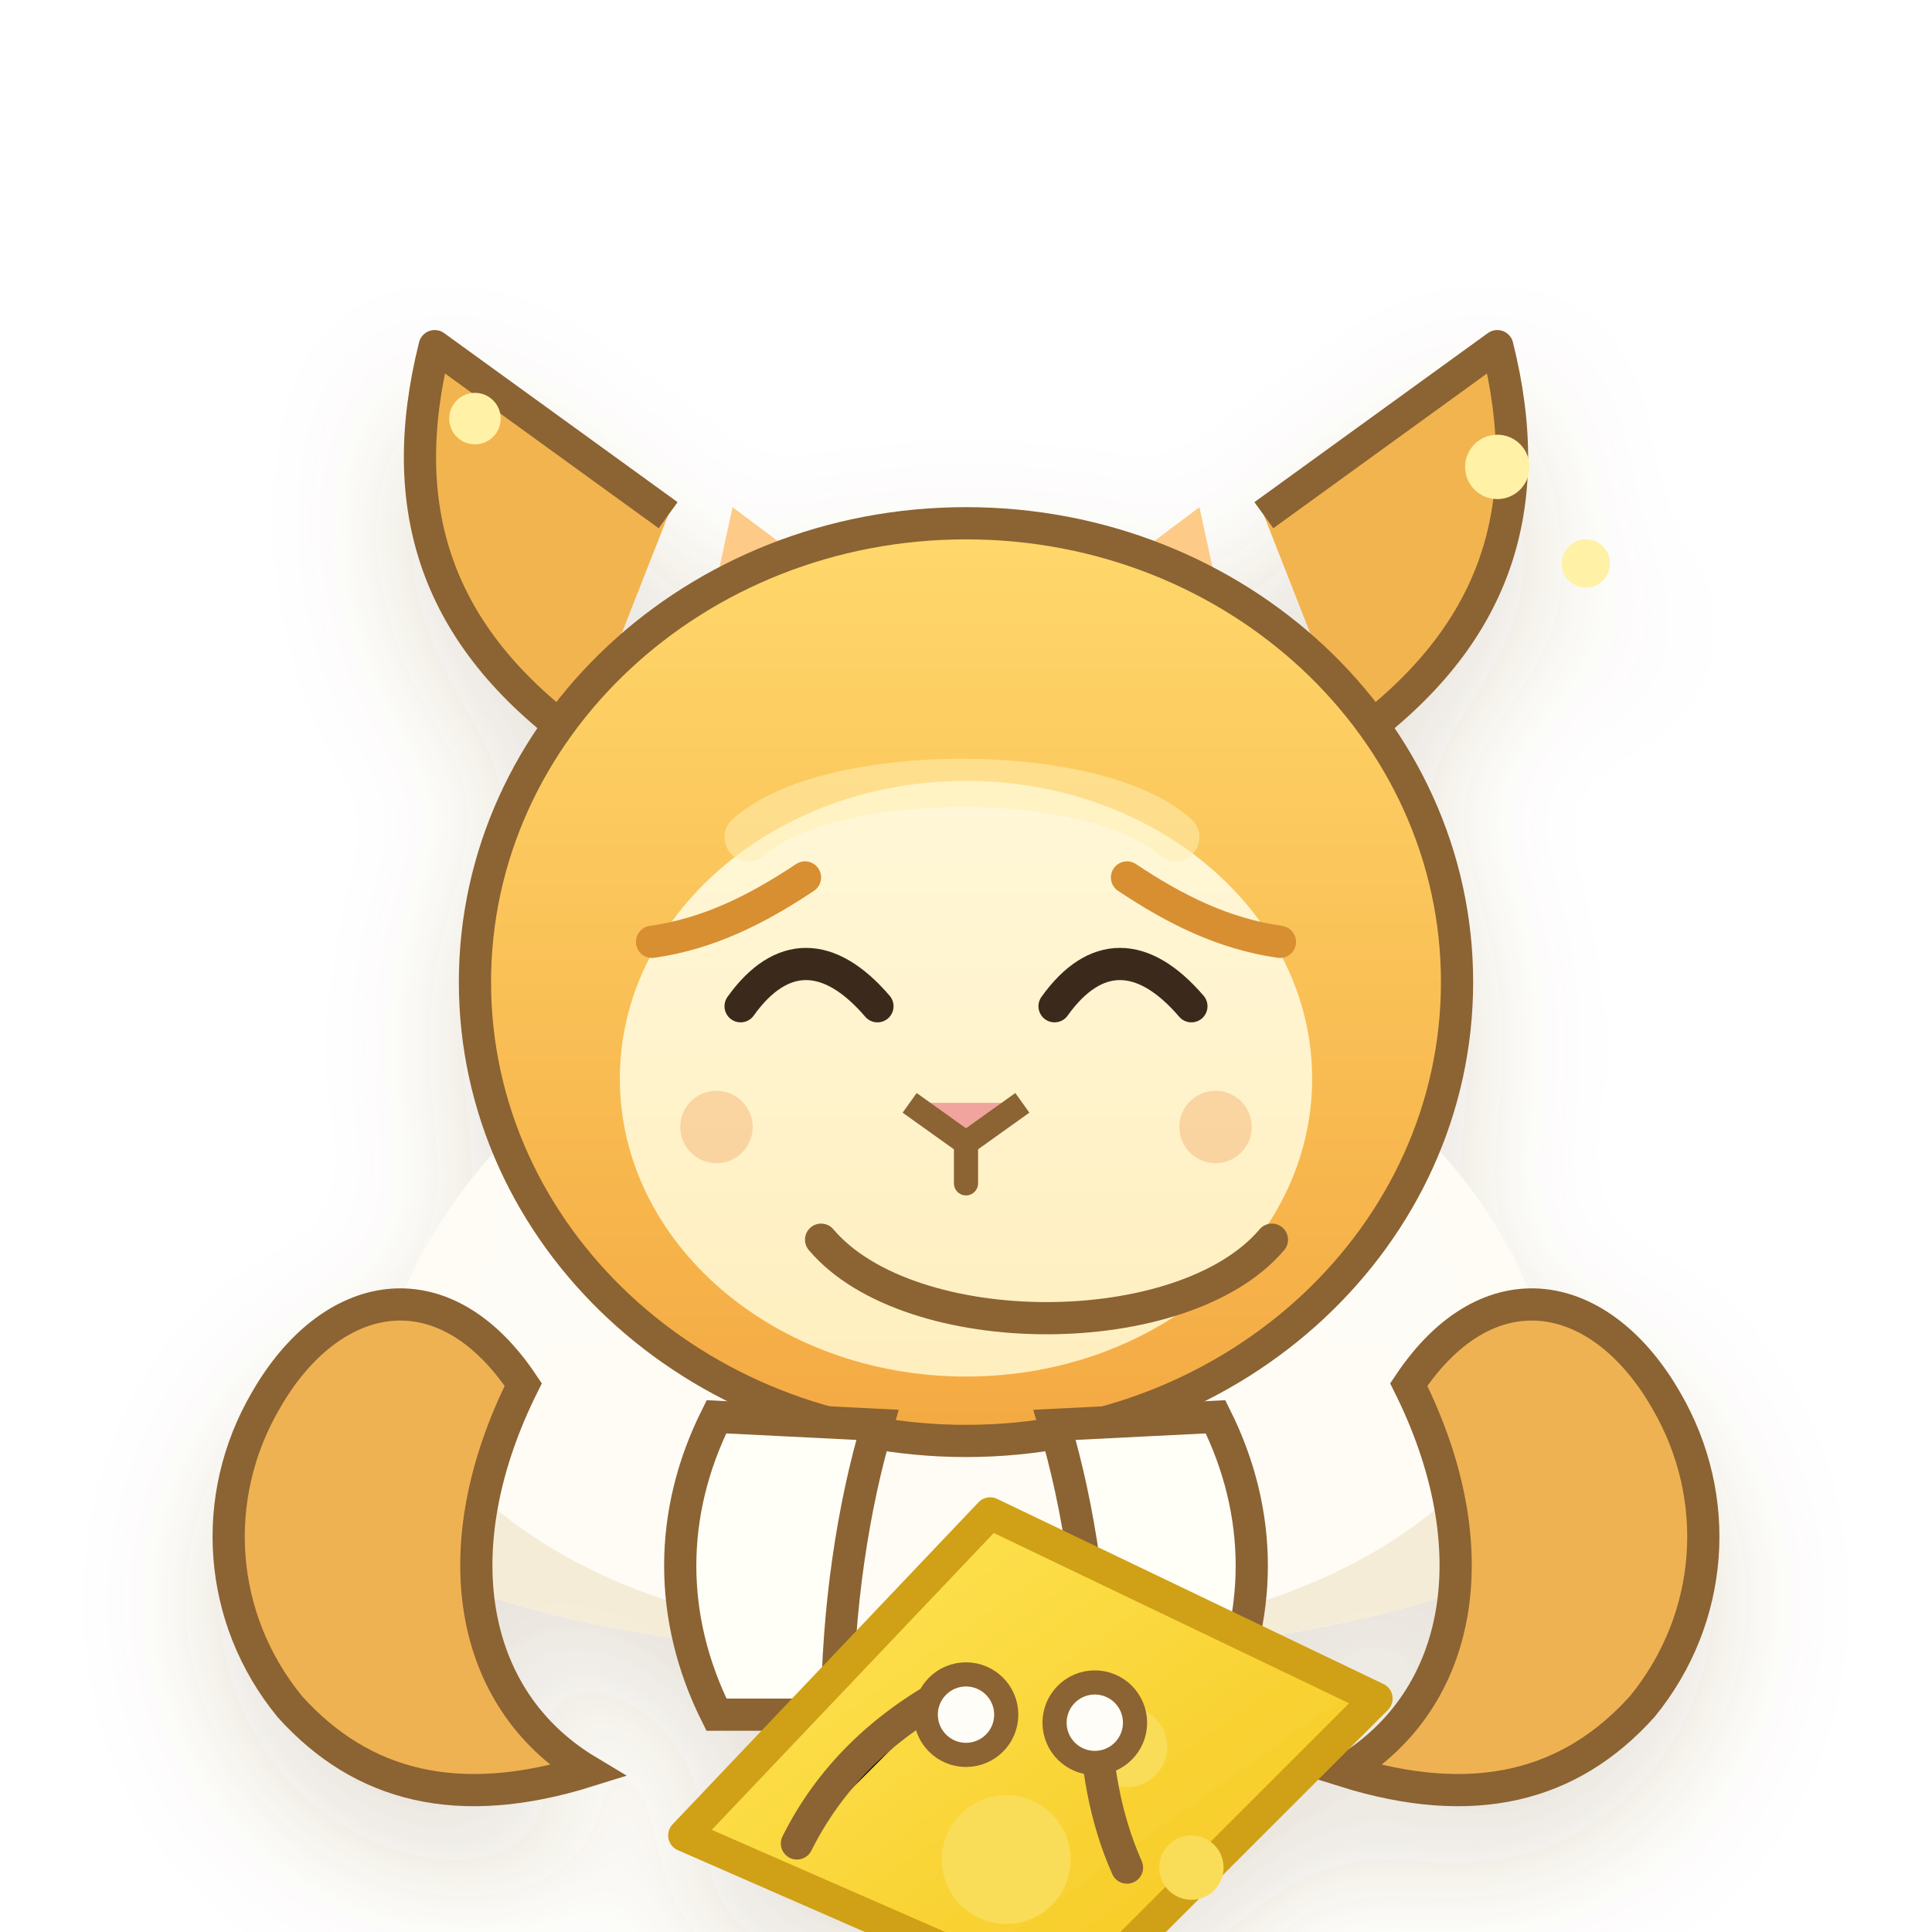
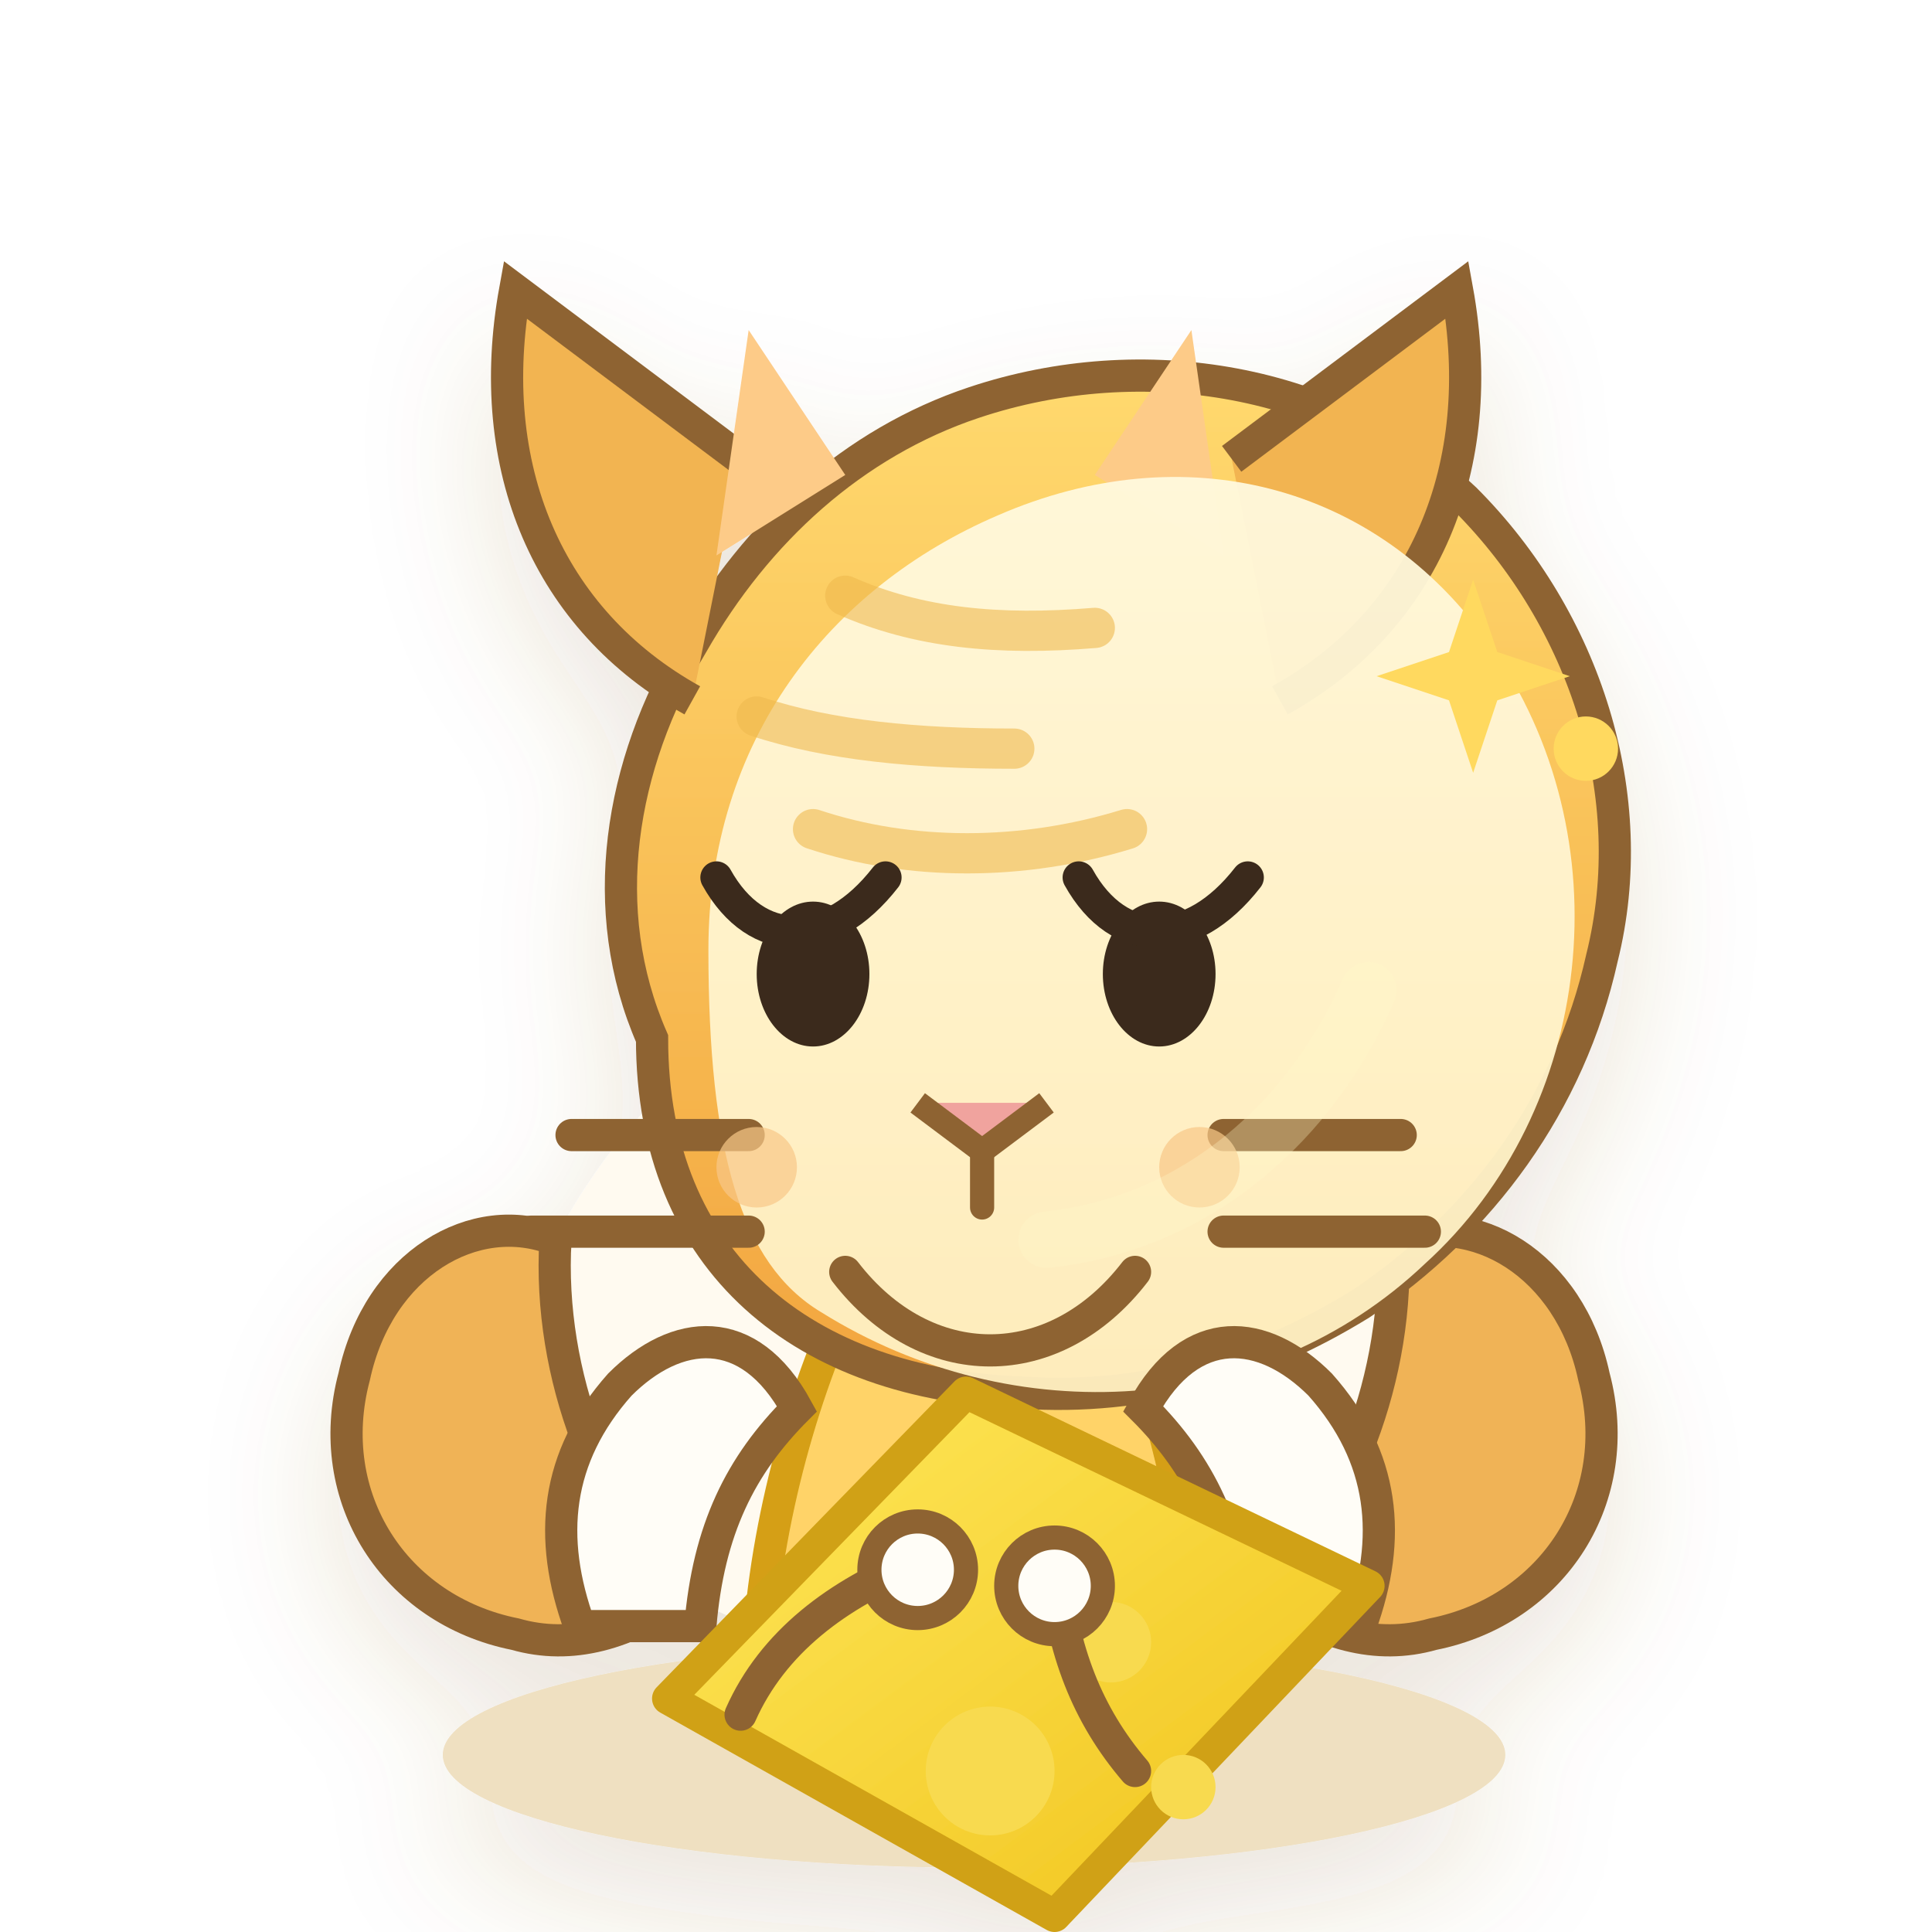
<svg xmlns="http://www.w3.org/2000/svg" viewBox="0 0 240 240" role="img" aria-label="치즈냥">
  <defs>
-     <linearGradient id="fur" x1="0" y1="0" x2="0" y2="1">
-       <stop offset="0" stop-color="#ffd86b" />
-       <stop offset="1" stop-color="#f4a942" />
+     <linearGradient id="fr-fur" x1="0" y1="0" x2="0" y2="1">
+       <stop offset="0" stop-color="#ffd96e" />
+       <stop offset="1" stop-color="#f2a53f" />
    </linearGradient>
-     <linearGradient id="cream" x1="0" y1="0" x2="0" y2="1">
-       <stop offset="0" stop-color="#fff7d8" />
-       <stop offset="1" stop-color="#ffefbf" />
+     <linearGradient id="fr-cream" x1="0" y1="0" x2="0" y2="1">
+       <stop offset="0" stop-color="#fff9dd" />
+       <stop offset="1" stop-color="#ffefc1" />
    </linearGradient>
-     <linearGradient id="cheese" x1="0" y1="0" x2="1" y2="1">
-       <stop offset="0" stop-color="#ffe75a" />
-       <stop offset="1" stop-color="#f5c51a" />
+     <linearGradient id="fr-cheese" x1="0" y1="0" x2="1" y2="1">
+       <stop offset="0" stop-color="#ffe95c" />
+       <stop offset="1" stop-color="#f0c21a" />
    </linearGradient>
-     <filter id="shadow" x="-20%" y="-20%" width="140%" height="140%">
-       <feDropShadow dx="0" dy="8" stdDeviation="8" flood-color="#7a5a2b" flood-opacity=".18" />
+     <filter id="fr-shadow" x="-20%" y="-20%" width="140%" height="140%">
+       <feDropShadow dx="0" dy="8" stdDeviation="8" flood-color="#866131" flood-opacity=".16" />
    </filter>
  </defs>
-   <g filter="url(#shadow)">
-     <g transform="translate(120 120)">
-       <ellipse cx="0" cy="64" rx="78" ry="22" fill="#f8ecd2" opacity=".7" />
-       <path d="M-73 49c6-20 20-36 41-43h64c21 7 35 22 41 43-10 20-31 35-73 35s-63-15-73-35z" fill="#fffdf7" opacity=".95" />
-       <path d="M-55 52c-10 20-7 39 8 48-16 5-28 2-37-8-9-11-10-26-3-38 8-14 22-17 32-2z" fill="#efb252" stroke="#8c6332" stroke-width="4" />
-       <path d="M55 52c10 20 7 39-8 48 16 5 28 2 37-8 9-11 10-26 3-38-8-14-22-17-32-2z" fill="#efb252" stroke="#8c6332" stroke-width="4" />
-       <path d="M-48-28c-18-13-23-29-18-49l29 21" fill="#f2b44f" stroke="#8c6332" stroke-width="4" stroke-linejoin="round" />
-       <path d="M48-28c18-13 23-29 18-49L37-56" fill="#f2b44f" stroke="#8c6332" stroke-width="4" stroke-linejoin="round" />
-       <path d="M-29-57-17-48-34-34" fill="#fdcb87" />
-       <path d="M29-57 17-48 34-34" fill="#fdcb87" />
-       <ellipse cx="0" cy="2" rx="61" ry="57" fill="url(#fur)" stroke="#8c6332" stroke-width="4" />
-       <ellipse cx="0" cy="14" rx="43" ry="37" fill="url(#cream)" />
-       <path d="M-27-16c10-9 43-9 53 0" fill="none" stroke="#ffefb2" stroke-width="6" stroke-linecap="round" opacity=".55" />
-       <path d="M-39-3c7-1 13-4 19-8M39-3c-7-1-13-4-19-8" stroke="#d78f33" stroke-width="4" stroke-linecap="round" />
-       <path d="M-28 5c5-7 11-7 17 0" fill="none" stroke="#3a2a1a" stroke-width="4" stroke-linecap="round" />
-       <path d="M11 5c5-7 11-7 17 0" fill="none" stroke="#3a2a1a" stroke-width="4" stroke-linecap="round" />
-       <path d="M-7 17 0 22 7 17" fill="#f1a49d" stroke="#8c6332" stroke-width="3" />
-       <path d="M0 22v5" stroke="#8c6332" stroke-width="3" stroke-linecap="round" />
-       <path d="M-18 34c11 13 45 13 56 0" fill="none" stroke="#8c6332" stroke-width="4" stroke-linecap="round" />
-       <circle cx="-31" cy="20" r="4.5" fill="#f8c58a" opacity=".65" />
-       <circle cx="31" cy="20" r="4.5" fill="#f8c58a" opacity=".65" />
-       <path d="M-31 56c-6 12-6 25 0 37h15c0-13 2-26 5-36z" fill="#fffef7" stroke="#8c6332" stroke-width="4" />
-       <path d="M31 56c6 12 6 25 0 37H16c0-13-2-26-5-36z" fill="#fffef7" stroke="#8c6332" stroke-width="4" />
-       <g transform="translate(4 86)">
-         <path d="M-39 22-1-18 47 5 9 43z" fill="url(#cheese)" stroke="#d0a014" stroke-width="4" stroke-linejoin="round" />
-         <circle cx="16" cy="11" r="5" fill="#f9dd59" />
-         <circle cx="1" cy="25" r="8" fill="#f9dd59" />
-         <circle cx="24" cy="26" r="4" fill="#f9dd59" />
-         <path d="M-6 4q-13 7-19 19M12 5q0 12 4 21" stroke="#8c6332" stroke-width="4" stroke-linecap="round" />
-         <circle cx="-4" cy="7" r="5" fill="#fffdf7" stroke="#8c6332" stroke-width="3" />
-         <circle cx="12" cy="8" r="5" fill="#fffdf7" stroke="#8c6332" stroke-width="3" />
-       </g>
-       <g fill="#fff1a5">
-         <circle cx="66" cy="-62" r="4" />
-         <circle cx="77" cy="-50" r="3" />
-         <circle cx="-61" cy="-68" r="3.2" />
-       </g>
+   <g filter="url(#fr-shadow)">
+     <ellipse cx="121" cy="218" rx="66" ry="14" fill="#efe0c1" />
+     <path d="M61 176c6-28 24-48 46-57h32c22 9 40 29 46 57-12 19-34 31-62 31s-50-12-62-31z" fill="#fffaf0" />
+     <path d="M69 154c-10-4-22 3-25 17-4 15 5 29 20 32 7 2 14 0 21-5-10-10-17-27-16-44z" fill="#f0b356" stroke="#8e6432" stroke-width="4" />
+     <path d="M173 154c10-4 22 3 25 17 4 15-5 29-20 32-7 2-14 0-21-5 10-10 17-27 16-44z" fill="#f0b356" stroke="#8e6432" stroke-width="4" />
+     <path d="M104 164c-6 14-10 31-10 47h55c0-16-3-32-9-47z" fill="#ffd368" stroke="#d59f12" stroke-width="4" />
+     <path d="M81 129c-7-16-4-34 5-49 8-14 20-25 35-30 21-7 45-3 61 12 15 15 22 37 17 57-4 18-15 33-30 43-13 8-27 12-42 11-27-1-46-16-46-44z" fill="url(#fr-fur)" stroke="#8e6432" stroke-width="4" />
+     <path d="M86 87c-18-10-26-29-22-51l28 21" fill="#f2b451" stroke="#8e6432" stroke-width="4" />
+     <path d="M159 87c18-10 26-29 22-51l-28 21" fill="#f2b451" stroke="#8e6432" stroke-width="4" />
+     <path d="M93 41l12 18-16 10" fill="#fdcb88" />
+     <path d="M148 41l-12 18 16 10" fill="#fdcb88" />
+     <path d="M88 118c0-26 15-45 36-54 23-10 47-4 61 16 17 24 13 58-8 77-20 19-51 21-75 6-10-6-14-20-14-45z" fill="url(#fr-cream)" opacity=".95" />
+     <path d="M94 89c9 3 20 4 32 4M101 103c12 4 26 4 39 0M105 74c9 4 19 5 31 4" fill="none" stroke="#efb94f" stroke-width="5" stroke-linecap="round" opacity=".6" />
+     <ellipse cx="101" cy="121" rx="7" ry="9" fill="#3a2a1a" />
+     <ellipse cx="144" cy="121" rx="7" ry="9" fill="#3a2a1a" />
+     <path d="M89 109c5 9 14 9 21 0M134 109c5 9 14 9 21 0" fill="none" stroke="#3a2a1a" stroke-width="4" stroke-linecap="round" />
+     <path d="M93 141h-22M93 153H66M152 141h22M152 153h25" stroke="#8e6432" stroke-width="4" stroke-linecap="round" />
+     <path d="M114 137l8 6 8-6" fill="#f0a39e" stroke="#8e6432" stroke-width="3" />
+     <path d="M122 143v7" stroke="#8e6432" stroke-width="3" stroke-linecap="round" />
+     <path d="M105 158c10 13 26 13 36 0" fill="none" stroke="#8e6432" stroke-width="4" stroke-linecap="round" />
+     <circle cx="94" cy="145" r="5" fill="#f8c788" opacity=".7" />
+     <circle cx="149" cy="145" r="5" fill="#f8c788" opacity=".7" />
+     <path d="M130 154c19-2 33-15 40-31" fill="none" stroke="#fff7c8" stroke-width="7" opacity=".3" stroke-linecap="round" />
+     <path d="M99 175c-7 7-11 15-12 27H72c-4-11-3-21 5-30 7-7 16-8 22 3z" fill="#fffdf7" stroke="#8e6432" stroke-width="4" />
+     <path d="M142 175c7 7 11 15 12 27h15c4-11 3-21-5-30-7-7-16-8-22 3z" fill="#fffdf7" stroke="#8e6432" stroke-width="4" />
+     <g transform="translate(123 194)">
+       <path d="M-40 17L-3-21 47 3 8 44z" fill="url(#fr-cheese)" stroke="#d0a114" stroke-width="4" stroke-linejoin="round" />
+       <circle cx="15" cy="10" r="5" fill="#f8da50" />
+       <circle cx="0" cy="26" r="8" fill="#f8da50" />
+       <circle cx="24" cy="28" r="4" fill="#f8da50" />
+       <path d="M-9 0c-10 4-18 10-22 19M8 1c1 10 4 18 10 25" fill="none" stroke="#8e6432" stroke-width="4" stroke-linecap="round" />
+       <circle cx="-9" cy="1" r="6" fill="#fffdf7" stroke="#8e6432" stroke-width="3" />
+       <circle cx="8" cy="3" r="6" fill="#fffdf7" stroke="#8e6432" stroke-width="3" />
+     </g>
+     <g fill="#ffd95e">
+       <path d="M183 72l3 9 9 3-9 3-3 9-3-9-9-3 9-3z" />
+       <circle cx="197" cy="93" r="4" />
    </g>
  </g>
</svg>
